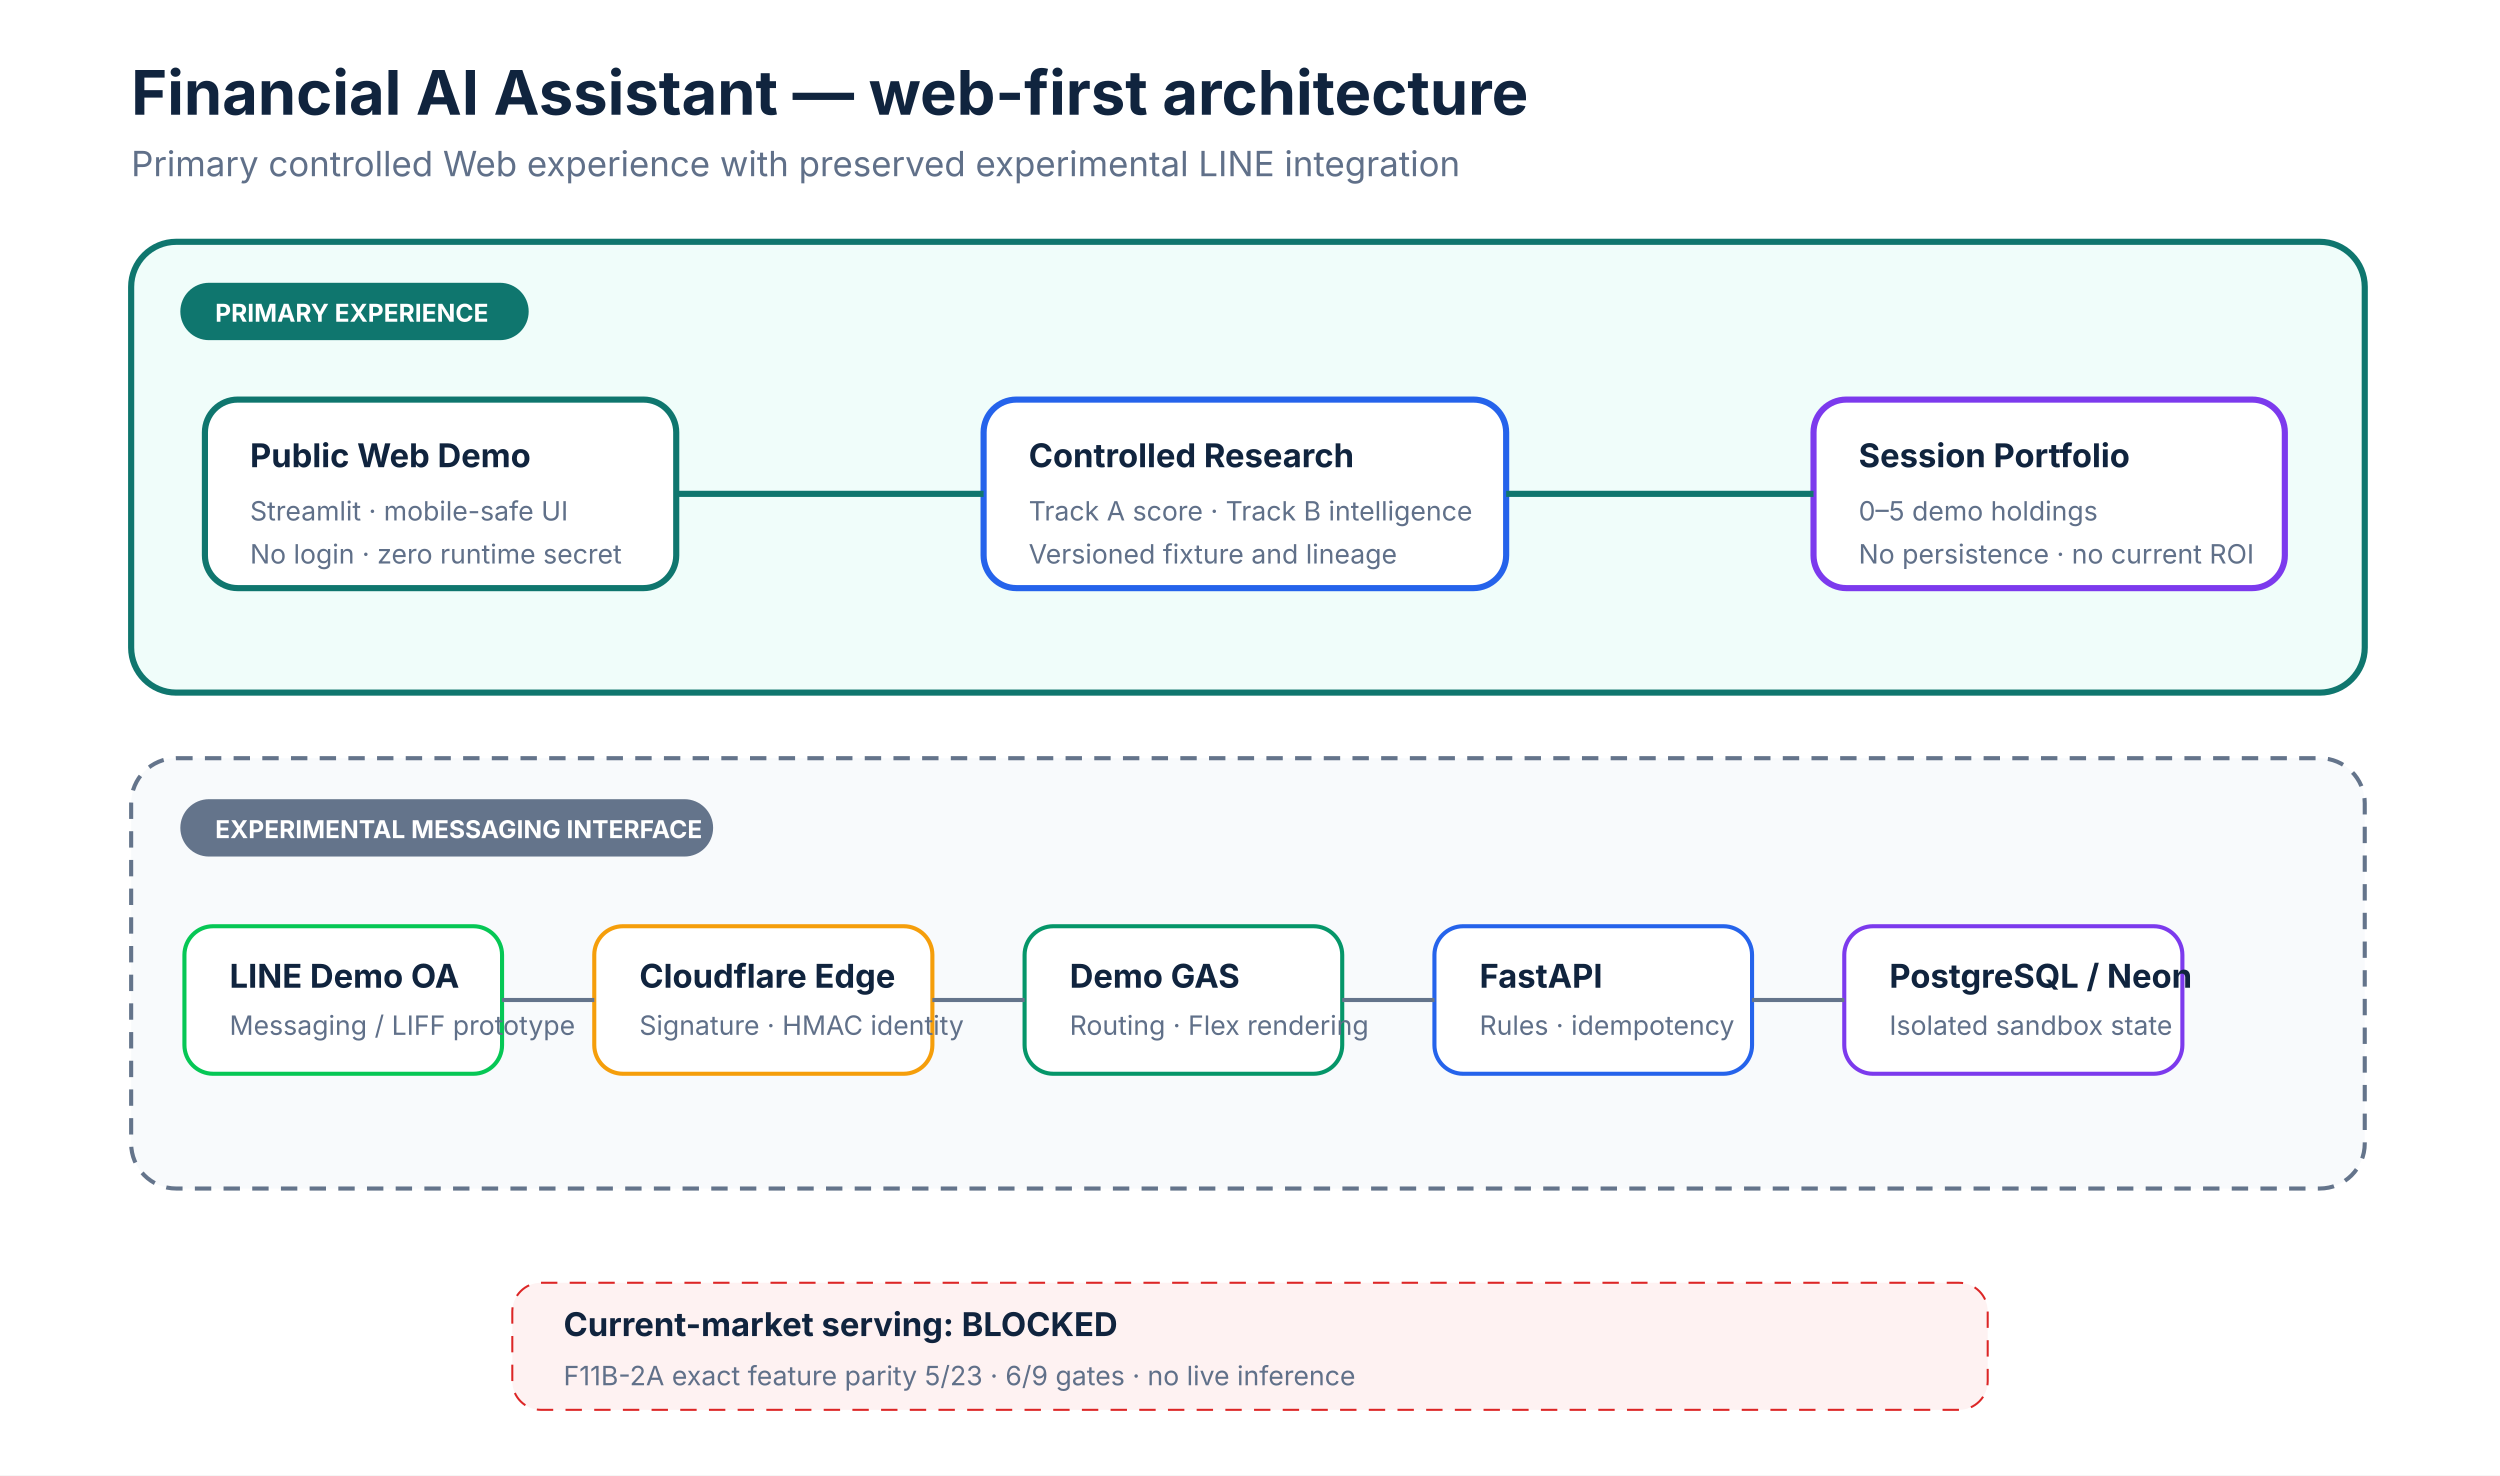
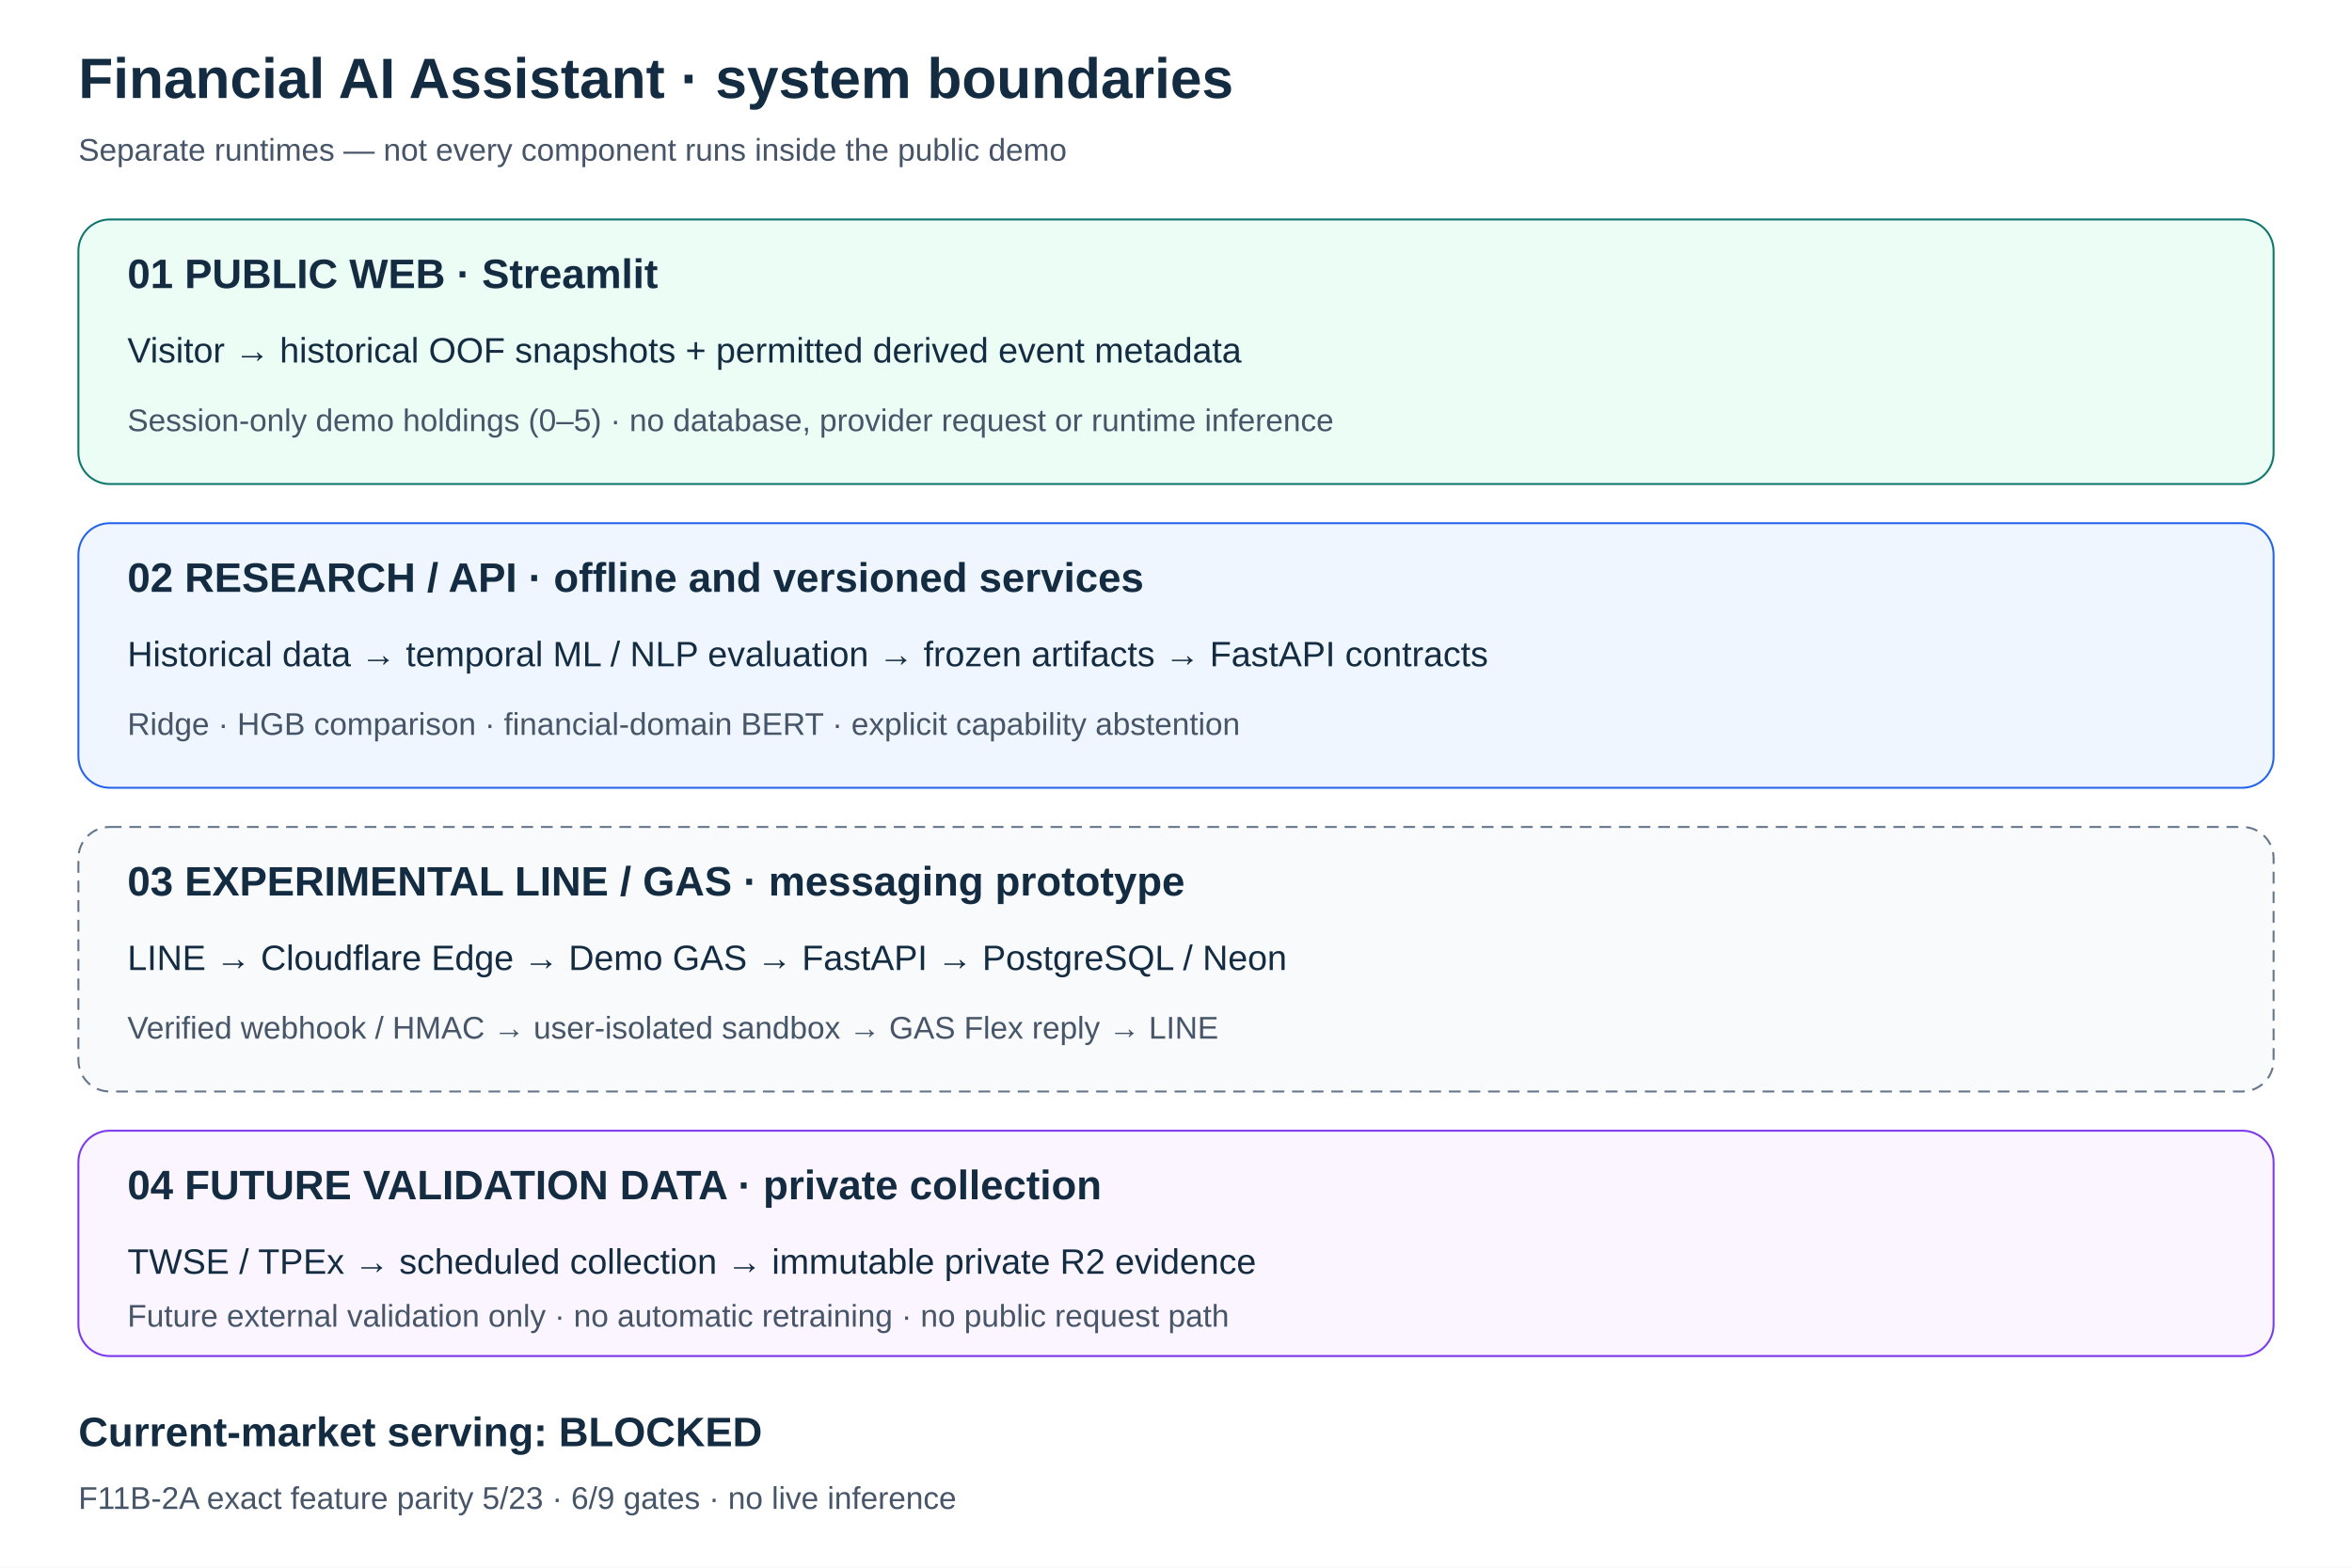
- <svg xmlns="http://www.w3.org/2000/svg" width="1220" height="720" viewBox="0 0 1220 720" role="img">
-   <rect width="100%" height="100%" fill="#FFFFFF" />
-   <style>
-   text { font-family: -apple-system, BlinkMacSystemFont, 'Segoe UI', sans-serif; fill: #10243E; }
-   .title { font-size: 30px; font-weight: 700; }
-   .subtitle { font-size: 17px; fill: #607089; }
-   .label { font-size: 16px; font-weight: 700; }
-   .small { font-size: 13px; fill: #607089; }
-   .tag { font-size: 12px; font-weight: 700; fill: #FFFFFF; }
- </style>
-   <text x="64" y="56" class="title">Financial AI Assistant — web-first architecture</text>
-   <text x="64" y="86" class="subtitle">Primary controlled Web experience with preserved experimental LINE integration</text>
-   <rect x="64" y="118" width="1090" height="220" rx="22" fill="#F0FDFA" stroke="#0F766E" stroke-width="3" />
-   <rect x="88" y="138" width="170" height="28" rx="14" fill="#0F766E" />
-   <text x="105" y="157" class="tag">PRIMARY EXPERIENCE</text>
-   <rect x="100" y="195" width="230" height="92" rx="16" fill="#FFFFFF" stroke="#0F766E" stroke-width="3" />
-   <text x="122" y="228" class="label">Public Web Demo</text>
-   <text x="122" y="254" class="small">Streamlit · mobile-safe UI</text>
-   <text x="122" y="275" class="small">No login · zero runtime secret</text>
-   <rect x="480" y="195" width="255" height="92" rx="16" fill="#FFFFFF" stroke="#2563EB" stroke-width="3" />
-   <text x="502" y="228" class="label">Controlled Research</text>
-   <text x="502" y="254" class="small">Track A score · Track B intelligence</text>
-   <text x="502" y="275" class="small">Versioned fixture and lineage</text>
-   <rect x="885" y="195" width="230" height="92" rx="16" fill="#FFFFFF" stroke="#7C3AED" stroke-width="3" />
-   <text x="907" y="228" class="label">Session Portfolio</text>
-   <text x="907" y="254" class="small">0–5 demo holdings</text>
-   <text x="907" y="275" class="small">No persistence · no current ROI</text>
-   <line x1="330" y1="241" x2="480" y2="241" stroke="#0F766E" stroke-width="3" />
-   <line x1="735" y1="241" x2="885" y2="241" stroke="#0F766E" stroke-width="3" />
-   <rect x="64" y="370" width="1090" height="210" rx="22" fill="#F8FAFC" stroke="#64748B" stroke-width="2" stroke-dasharray="8 6" />
-   <rect x="88" y="390" width="260" height="28" rx="14" fill="#64748B" />
-   <text x="105" y="409" class="tag">EXPERIMENTAL MESSAGING INTERFACE</text>
-   <rect x="90" y="452" width="155" height="72" rx="14" fill="#FFFFFF" stroke="#06C755" stroke-width="2" />
-   <text x="112" y="482" class="label">LINE Demo OA</text>
-   <text x="112" y="505" class="small">Messaging / LIFF prototype</text>
-   <rect x="290" y="452" width="165" height="72" rx="14" fill="#FFFFFF" stroke="#F59E0B" stroke-width="2" />
-   <text x="312" y="482" class="label">Cloudflare Edge</text>
-   <text x="312" y="505" class="small">Signature · HMAC identity</text>
-   <rect x="500" y="452" width="155" height="72" rx="14" fill="#FFFFFF" stroke="#059669" stroke-width="2" />
-   <text x="522" y="482" class="label">Demo GAS</text>
-   <text x="522" y="505" class="small">Routing · Flex rendering</text>
-   <rect x="700" y="452" width="155" height="72" rx="14" fill="#FFFFFF" stroke="#2563EB" stroke-width="2" />
-   <text x="722" y="482" class="label">FastAPI</text>
-   <text x="722" y="505" class="small">Rules · idempotency</text>
-   <rect x="900" y="452" width="165" height="72" rx="14" fill="#FFFFFF" stroke="#7C3AED" stroke-width="2" />
-   <text x="922" y="482" class="label">PostgreSQL / Neon</text>
-   <text x="922" y="505" class="small">Isolated sandbox state</text>
-   <line x1="245" y1="488" x2="290" y2="488" stroke="#64748B" stroke-width="2" />
-   <line x1="455" y1="488" x2="500" y2="488" stroke="#64748B" stroke-width="2" />
-   <line x1="655" y1="488" x2="700" y2="488" stroke="#64748B" stroke-width="2" />
-   <line x1="855" y1="488" x2="900" y2="488" stroke="#64748B" stroke-width="2" />
-   <rect x="250" y="626" width="720" height="62" rx="14" fill="#FEF2F2" stroke="#DC2626" stroke-dasharray="8 6" />
-   <text x="275" y="652" class="label">Current-market serving: BLOCKED</text>
-   <text x="275" y="676" class="small">F11B-2A exact feature parity 5/23 · 6/9 gates · no live inference</text>
+ <svg xmlns="http://www.w3.org/2000/svg" width="1200" height="800" viewBox="0 0 1200 800" role="img" aria-labelledby="title desc">
+   <rect width="1200" height="800" fill="#fff" />
+   <style>text{font-family:Arial,sans-serif;fill:#142c42}.title{font-size:29px;font-weight:bold}.label{font-size:21px;font-weight:bold}.body{font-size:18px}.note{font-size:16px;fill:#475569}</style>
+   <text x="40" y="50" class="title">Financial AI Assistant · system boundaries</text>
+   <text x="40" y="82" class="note">Separate runtimes — not every component runs inside the public demo</text>
+   <rect x="40" y="112" width="1120" height="135" rx="16" fill="#ecfdf5" stroke="#0f766e" />
+   <text x="65" y="147" class="label">01 PUBLIC WEB · Streamlit</text>
+   <text x="65" y="185" class="body">Visitor → historical OOF snapshots + permitted derived event metadata</text>
+   <text x="65" y="220" class="note">Session-only demo holdings (0–5) · no database, provider request or runtime inference</text>
+   <rect x="40" y="267" width="1120" height="135" rx="16" fill="#eff6ff" stroke="#2563eb" />
+   <text x="65" y="302" class="label">02 RESEARCH / API · offline and versioned services</text>
+   <text x="65" y="340" class="body">Historical data → temporal ML / NLP evaluation → frozen artifacts → FastAPI contracts</text>
+   <text x="65" y="375" class="note">Ridge · HGB comparison · financial-domain BERT · explicit capability abstention</text>
+   <rect x="40" y="422" width="1120" height="135" rx="16" fill="#f8fafc" stroke="#64748b" stroke-dasharray="6 4" />
+   <text x="65" y="457" class="label">03 EXPERIMENTAL LINE / GAS · messaging prototype</text>
+   <text x="65" y="495" class="body">LINE → Cloudflare Edge → Demo GAS → FastAPI → PostgreSQL / Neon</text>
+   <text x="65" y="530" class="note">Verified webhook / HMAC → user-isolated sandbox → GAS Flex reply → LINE</text>
+   <rect x="40" y="577" width="1120" height="115" rx="16" fill="#faf5ff" stroke="#7c3aed" />
+   <text x="65" y="612" class="label">04 FUTURE VALIDATION DATA · private collection</text>
+   <text x="65" y="650" class="body">TWSE / TPEx → scheduled collection → immutable private R2 evidence</text>
+   <text x="65" y="677" class="note">Future external validation only · no automatic retraining · no public request path</text>
+   <text x="40" y="738" class="label">Current-market serving: BLOCKED</text>
+   <text x="40" y="770" class="note">F11B-2A exact feature parity 5/23 · 6/9 gates · no live inference</text>
</svg>
